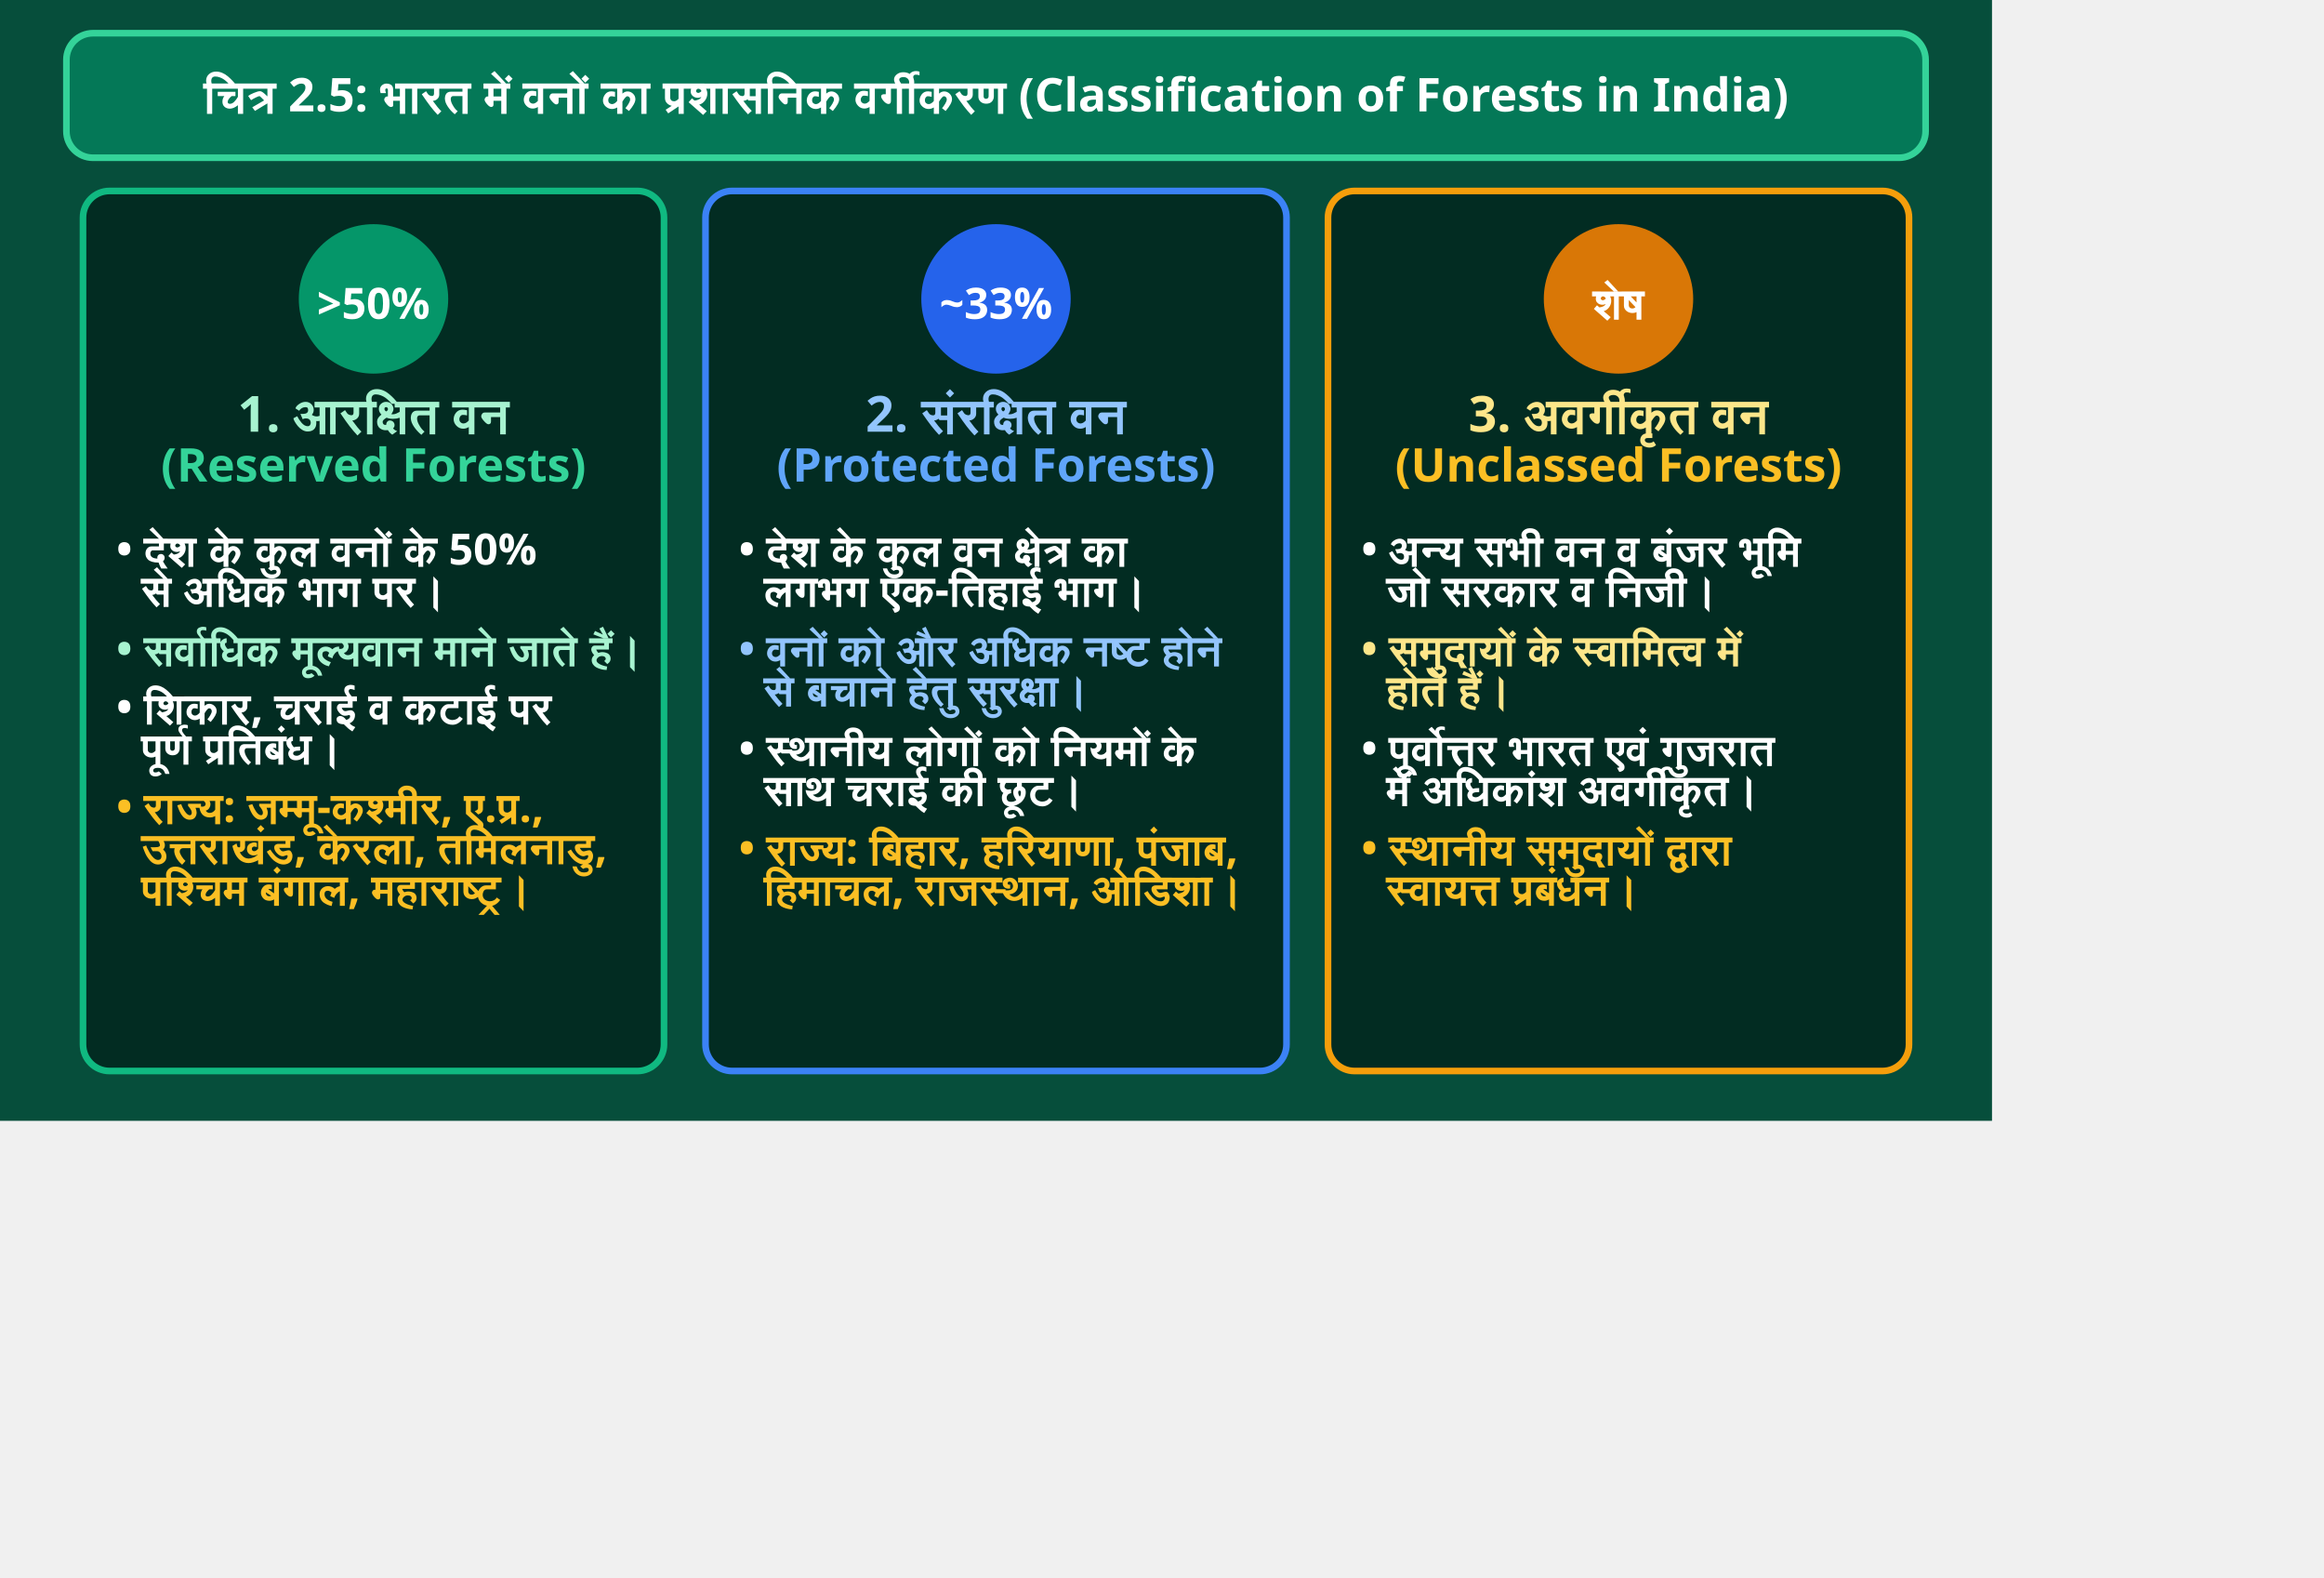
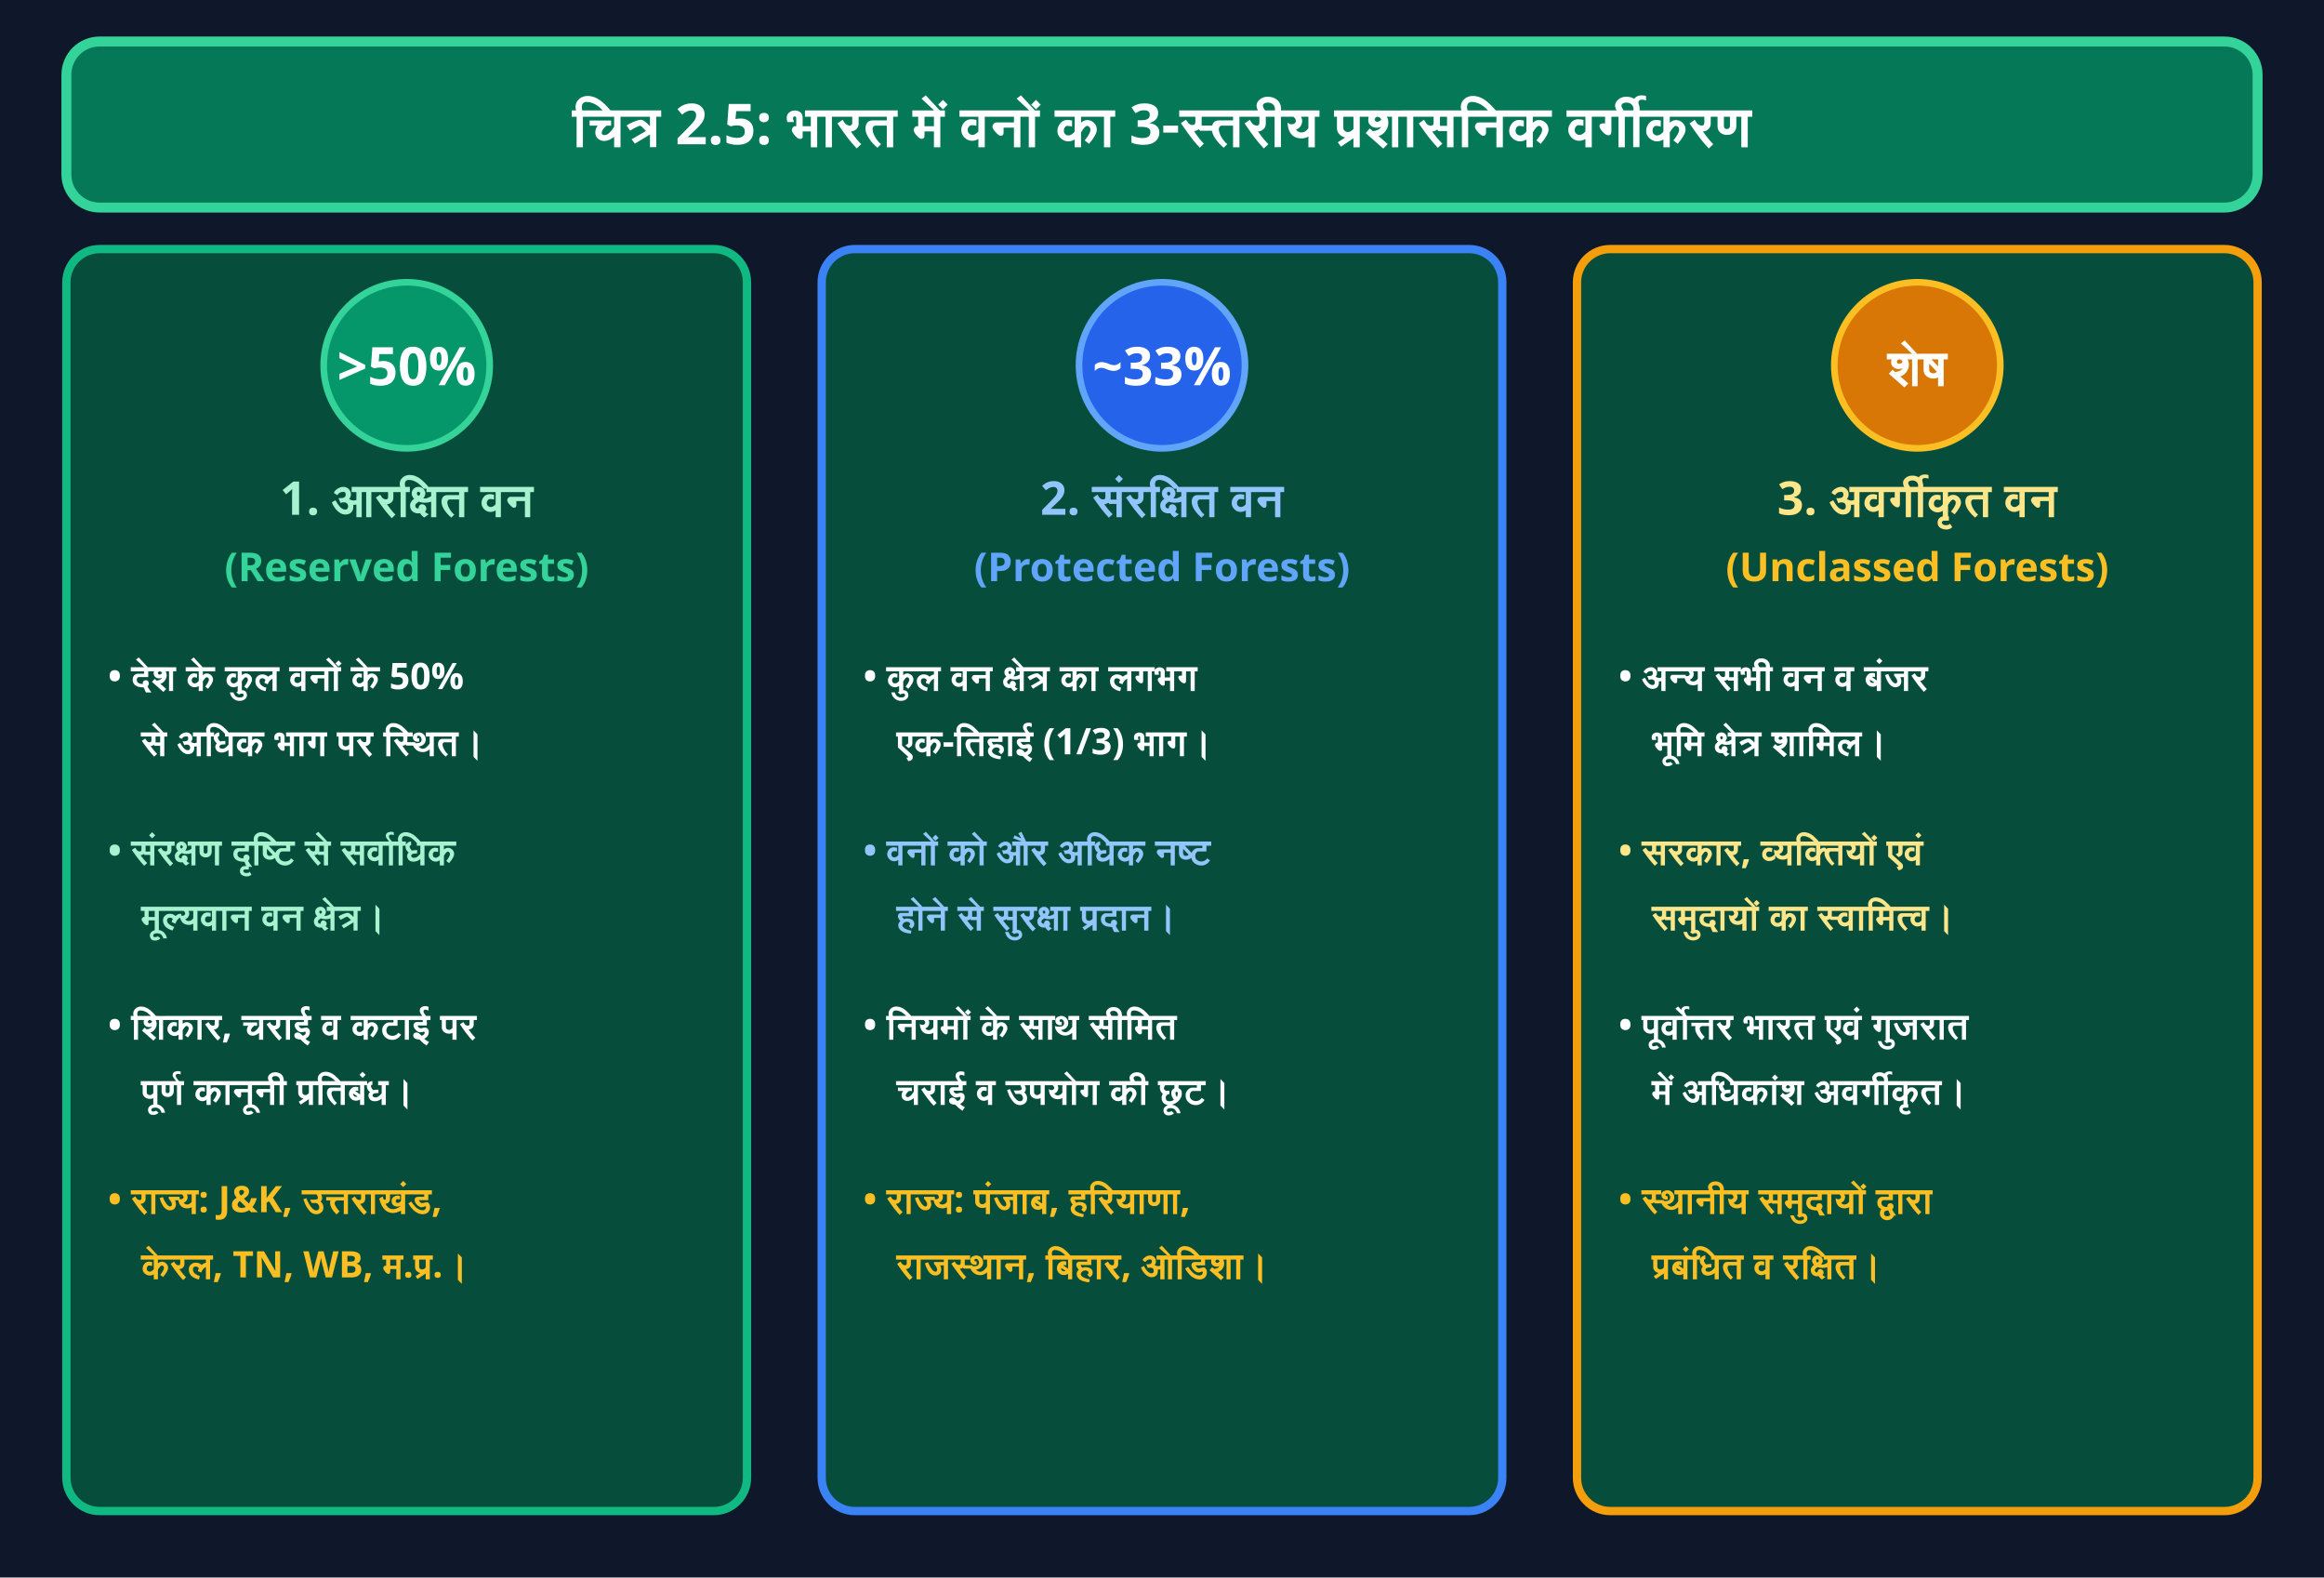
<svg xmlns="http://www.w3.org/2000/svg" viewBox="0 0 1400 950" width="100%" height="100%">
-   <rect width="1200" height="675" fill="#064e3b" />
-   <rect x="40" y="20" width="1120" height="75" rx="16" fill="#047857" stroke="#34d399" stroke-width="4" />
-   <text x="600" y="68" font-family="'Segoe UI', Devanagari, sans-serif" font-size="28" font-weight="900" fill="#ffffff" text-anchor="middle">चित्र 2.5: भारत में वनों का प्रशासनिक वर्गीकरण (Classification of Forests in India)</text>
+   <rect width="1400" height="950" fill="#0f172a" />
+   <rect x="40" y="25" width="1320" height="100" rx="20" fill="#047857" stroke="#34d399" stroke-width="6" />
+   <text x="700" y="88" font-family="'Segoe UI', Devanagari, sans-serif" font-size="34" font-weight="900" fill="#ffffff" text-anchor="middle">चित्र 2.5: भारत में वनों का 3-स्तरीय प्रशासनिक वर्गीकरण</text>
  <g font-family="'Segoe UI', Devanagari, sans-serif" font-weight="900">
-     <rect x="50" y="115" width="350" height="530" rx="16" fill="#022c22" stroke="#10b981" stroke-width="4" />
-     <circle cx="225" cy="180" r="45" fill="#059669" />
-     <text x="225" y="192" font-size="26" fill="#ffffff" text-anchor="middle">&gt;50%</text>
-     <text x="225" y="260" font-size="30" fill="#a7f3d0" text-anchor="middle">1. आरक्षित वन</text>
-     <text x="225" y="290" font-size="28" fill="#34d399" text-anchor="middle">(Reserved Forests)</text>
-     <text x="70" y="340" font-size="26" fill="#ffffff">• देश के कुल वनों के 50%</text>
-     <text x="85" y="365" font-size="26" fill="#ffffff">  से अधिक भाग पर।</text>
-     <text x="70" y="400" font-size="26" fill="#a7f3d0">• सर्वाधिक मूल्यवान माने जाते हैं।</text>
-     <text x="70" y="435" font-size="26" fill="#ffffff">• शिकार, चराई व कटाई पर</text>
-     <text x="85" y="460" font-size="26" fill="#ffffff">  पूर्ण प्रतिबंध।</text>
-     <text x="70" y="495" font-size="26" fill="#fbbf24">• राज्य: जम्मू-कश्मीर, ए.प्र.,</text>
-     <text x="85" y="520" font-size="26" fill="#fbbf24">  उत्तराखंड, केरला, तमिलनाडु,</text>
-     <text x="85" y="545" font-size="26" fill="#fbbf24">  पश्चिम बंगाल, महाराष्ट्र।</text>
-     <rect x="425" y="115" width="350" height="530" rx="16" fill="#022c22" stroke="#3b82f6" stroke-width="4" />
-     <circle cx="600" cy="180" r="45" fill="#2563eb" />
-     <text x="600" y="192" font-size="26" fill="#ffffff" text-anchor="middle">~33%</text>
-     <text x="600" y="260" font-size="30" fill="#93c5fd" text-anchor="middle">2. संरक्षित वन</text>
-     <text x="600" y="290" font-size="28" fill="#60a5fa" text-anchor="middle">(Protected Forests)</text>
-     <text x="445" y="340" font-size="26" fill="#ffffff">• देश के कुल वन क्षेत्र का</text>
-     <text x="460" y="365" font-size="26" fill="#ffffff">  लगभग एक-तिहाई भाग।</text>
-     <text x="445" y="400" font-size="26" fill="#93c5fd">• वनों को और अधिक नष्ट होने</text>
-     <text x="460" y="425" font-size="26" fill="#93c5fd">  से बचाने हेतु सुरक्षा।</text>
-     <text x="445" y="460" font-size="26" fill="#ffffff">• स्थानीय लोगों को नियमों के</text>
-     <text x="460" y="485" font-size="26" fill="#ffffff">  साथ चराई की छूट।</text>
-     <text x="445" y="520" font-size="26" fill="#fbbf24">• राज्य: बिहार, हरियाणा, पंजाब,</text>
-     <text x="460" y="545" font-size="26" fill="#fbbf24">  हिमाचल, राजस्थान, ओडिशा।</text>
-     <rect x="800" y="115" width="350" height="530" rx="16" fill="#022c22" stroke="#f59e0b" stroke-width="4" />
-     <circle cx="975" cy="180" r="45" fill="#d97706" />
-     <text x="975" y="192" font-size="26" fill="#ffffff" text-anchor="middle">शेष</text>
-     <text x="975" y="260" font-size="30" fill="#fde68a" text-anchor="middle">3. अवर्गीकृत वन</text>
-     <text x="975" y="290" font-size="28" fill="#fbbf24" text-anchor="middle">(Unclassed Forests)</text>
-     <text x="820" y="340" font-size="26" fill="#ffffff">• अन्य सभी वन व बंजर भूमि</text>
-     <text x="835" y="365" font-size="26" fill="#ffffff">  जो सरकार व निजी।</text>
-     <text x="820" y="400" font-size="26" fill="#fde68a">• समुदायों के स्वामित्व में</text>
-     <text x="835" y="425" font-size="26" fill="#fde68a">  होते हैं।</text>
-     <text x="820" y="460" font-size="26" fill="#ffffff">• पूर्वोत्तर भारत एवं गुजरात</text>
-     <text x="835" y="485" font-size="26" fill="#ffffff">  में अधिकांश अवर्गीकृत।</text>
-     <text x="820" y="520" font-size="26" fill="#fbbf24">• स्थानीय समुदायों द्वारा</text>
-     <text x="835" y="545" font-size="26" fill="#fbbf24">  स्वायत्त प्रबंधन।</text>
+     <rect x="40" y="150" width="410" height="760" rx="20" fill="#064e3b" stroke="#10b981" stroke-width="5" />
+     <circle cx="245" cy="220" r="50" fill="#059669" stroke="#34d399" stroke-width="4" />
+     <text x="245" y="232" font-size="32" fill="#ffffff" text-anchor="middle">&gt;50%</text>
+     <text x="245" y="310" font-size="28" fill="#a7f3d0" text-anchor="middle">1. आरक्षित वन</text>
+     <text x="245" y="350" font-size="24" fill="#34d399" text-anchor="middle">(Reserved Forests)</text>
+     <text x="65" y="415" font-size="22" fill="#ffffff">• देश के कुल वनों के 50%</text>
+     <text x="85" y="455" font-size="22" fill="#ffffff">  से अधिक भाग पर स्थित।</text>
+     <text x="65" y="520" font-size="22" fill="#a7f3d0">• संरक्षण दृष्टि से सर्वाधिक</text>
+     <text x="85" y="560" font-size="22" fill="#a7f3d0">  मूल्यवान वन क्षेत्र।</text>
+     <text x="65" y="625" font-size="22" fill="#ffffff">• शिकार, चराई व कटाई पर</text>
+     <text x="85" y="665" font-size="22" fill="#ffffff">  पूर्ण कानूनी प्रतिबंध।</text>
+     <text x="65" y="730" font-size="22" fill="#fbbf24">• राज्य: J&amp;K, उत्तराखंड,</text>
+     <text x="85" y="770" font-size="22" fill="#fbbf24">  केरल, TN, WB, म.प्र.।</text>
+     <rect x="495" y="150" width="410" height="760" rx="20" fill="#064e3b" stroke="#3b82f6" stroke-width="5" />
+     <circle cx="700" cy="220" r="50" fill="#2563eb" stroke="#60a5fa" stroke-width="4" />
+     <text x="700" y="232" font-size="32" fill="#ffffff" text-anchor="middle">~33%</text>
+     <text x="700" y="310" font-size="28" fill="#93c5fd" text-anchor="middle">2. संरक्षित वन</text>
+     <text x="700" y="350" font-size="24" fill="#60a5fa" text-anchor="middle">(Protected Forests)</text>
+     <text x="520" y="415" font-size="22" fill="#ffffff">• कुल वन क्षेत्र का लगभग</text>
+     <text x="540" y="455" font-size="22" fill="#ffffff">  एक-तिहाई (1/3) भाग।</text>
+     <text x="520" y="520" font-size="22" fill="#93c5fd">• वनों को और अधिक नष्ट</text>
+     <text x="540" y="560" font-size="22" fill="#93c5fd">  होने से सुरक्षा प्रदान।</text>
+     <text x="520" y="625" font-size="22" fill="#ffffff">• नियमों के साथ सीमित</text>
+     <text x="540" y="665" font-size="22" fill="#ffffff">  चराई व उपयोग की छूट।</text>
+     <text x="520" y="730" font-size="22" fill="#fbbf24">• राज्य: पंजाब, हरियाणा,</text>
+     <text x="540" y="770" font-size="22" fill="#fbbf24">  राजस्थान, बिहार, ओडिशा।</text>
+     <rect x="950" y="150" width="410" height="760" rx="20" fill="#064e3b" stroke="#f59e0b" stroke-width="5" />
+     <circle cx="1155" cy="220" r="50" fill="#d97706" stroke="#fbbf24" stroke-width="4" />
+     <text x="1155" y="232" font-size="30" fill="#ffffff" text-anchor="middle">शेष</text>
+     <text x="1155" y="310" font-size="28" fill="#fde68a" text-anchor="middle">3. अवर्गीकृत वन</text>
+     <text x="1155" y="350" font-size="24" fill="#fbbf24" text-anchor="middle">(Unclassed Forests)</text>
+     <text x="975" y="415" font-size="22" fill="#ffffff">• अन्य सभी वन व बंजर</text>
+     <text x="995" y="455" font-size="22" fill="#ffffff">  भूमि क्षेत्र शामिल।</text>
+     <text x="975" y="520" font-size="22" fill="#fde68a">• सरकार, व्यक्तियों एवं</text>
+     <text x="995" y="560" font-size="22" fill="#fde68a">  समुदायों का स्वामित्व।</text>
+     <text x="975" y="625" font-size="22" fill="#ffffff">• पूर्वोत्तर भारत एवं गुजरात</text>
+     <text x="995" y="665" font-size="22" fill="#ffffff">  में अधिकांश अवर्गीकृत।</text>
+     <text x="975" y="730" font-size="22" fill="#fbbf24">• स्थानीय समुदायों द्वारा</text>
+     <text x="995" y="770" font-size="22" fill="#fbbf24">  प्रबंधित व रक्षित।</text>
  </g>
</svg>
